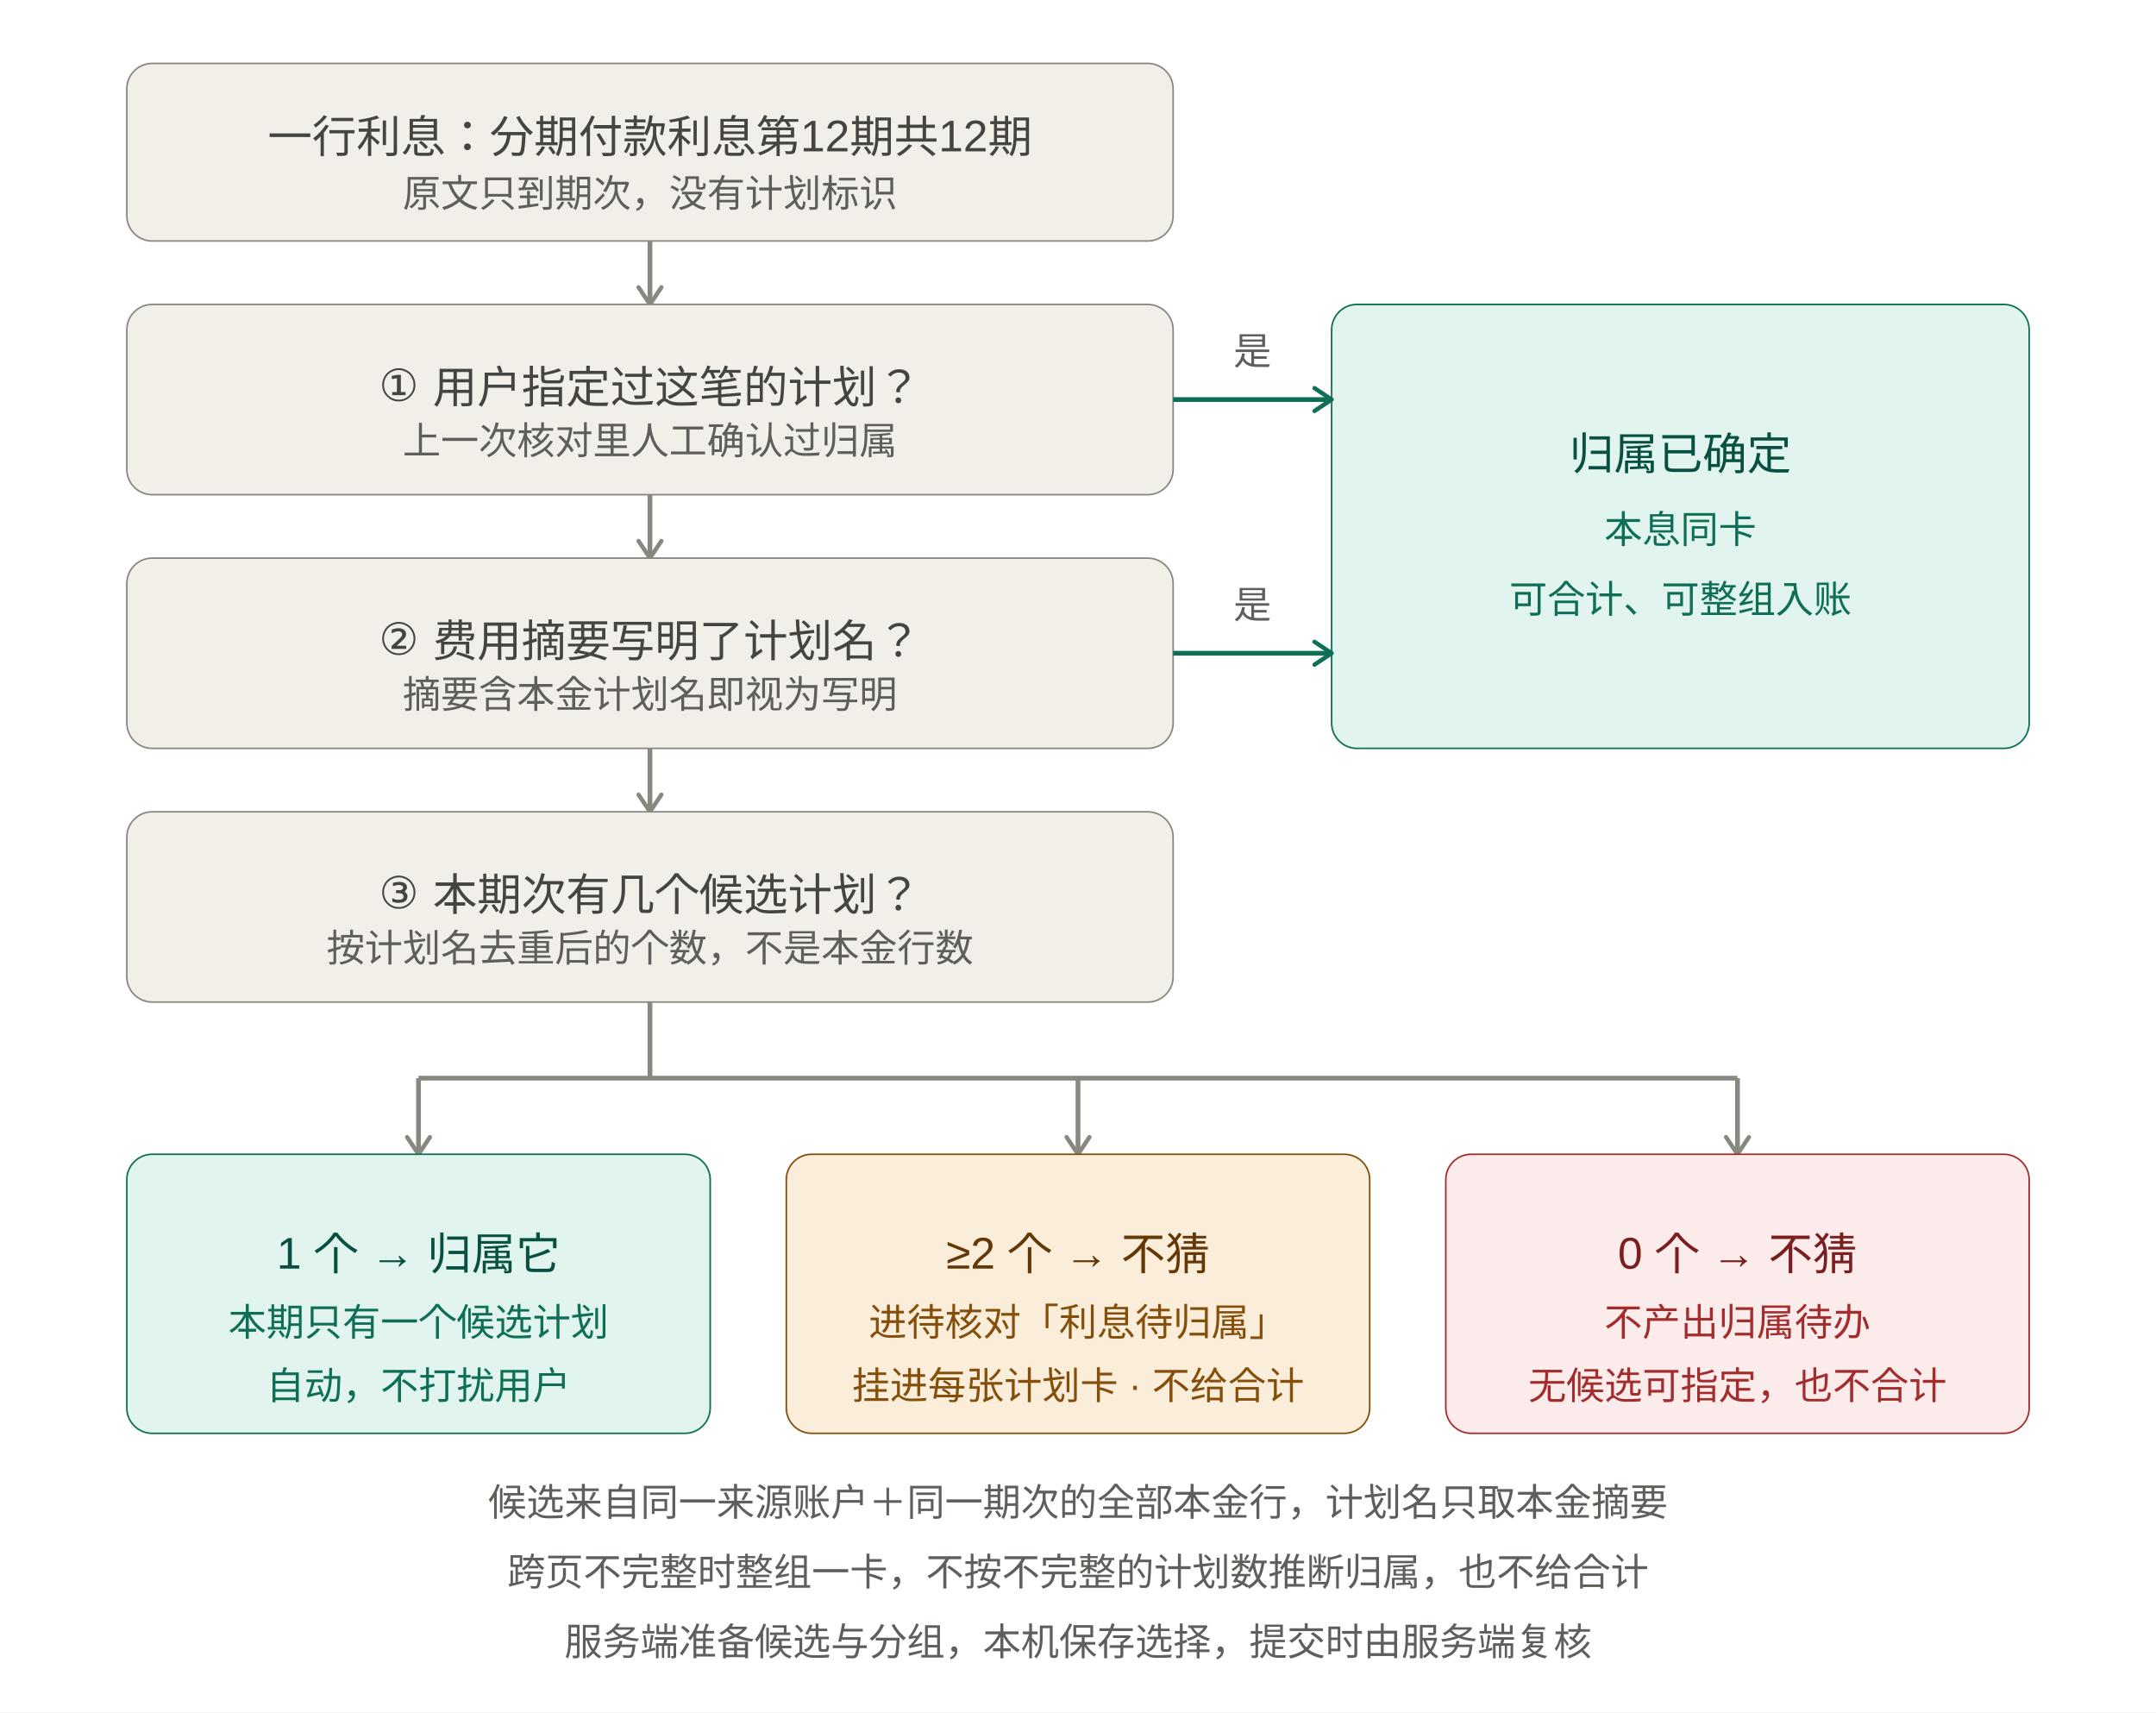
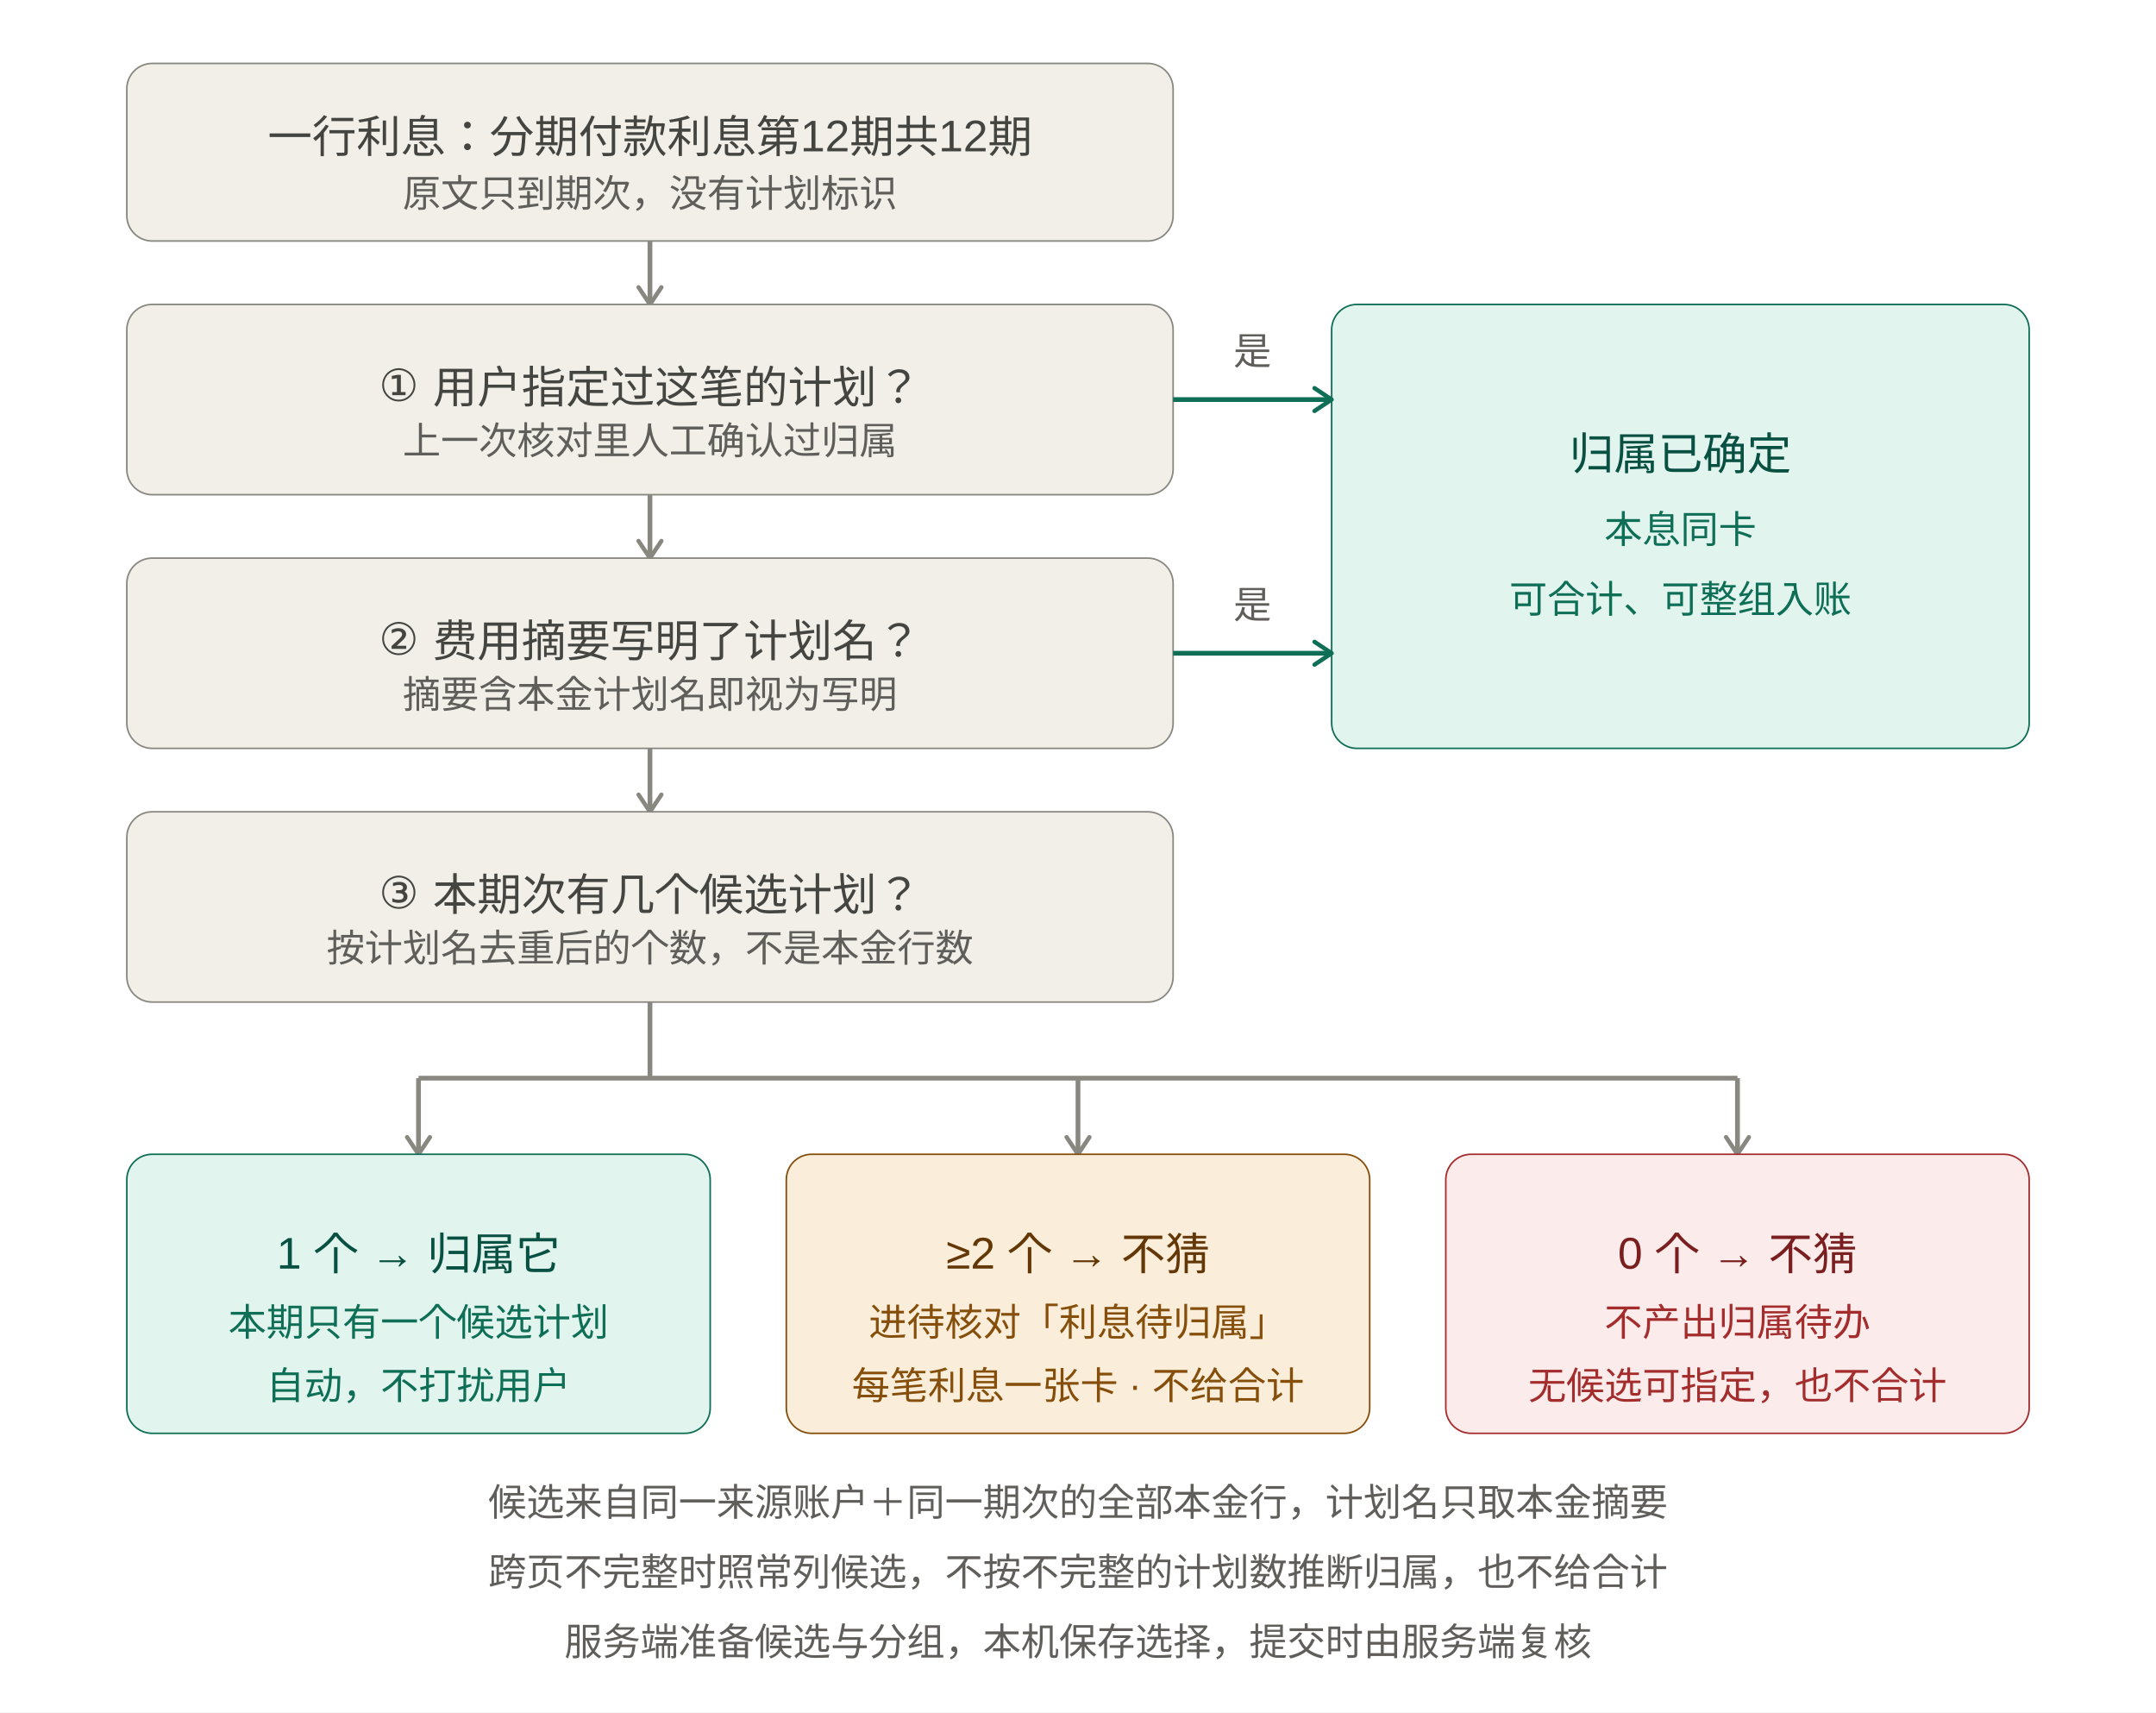
<svg xmlns="http://www.w3.org/2000/svg" viewBox="0 0 680 540" width="680" height="540">
  <defs>
    <marker id="arrow" viewBox="0 0 10 10" refX="8" refY="5" markerWidth="6" markerHeight="6" orient="auto-start-reverse">
      <path d="M2 1L8 5L2 9" fill="none" stroke="context-stroke" stroke-width="1.5" stroke-linecap="round" stroke-linejoin="round" />
    </marker>
  </defs>
  <rect x="0" y="0" width="680" height="540" fill="#FFFFFF" />
  <g font-family="PingFang SC, Helvetica Neue, Arial, sans-serif">
    <rect x="40" y="20" width="330" height="56" rx="8" fill="#F1EFE8" stroke="#888780" stroke-width="0.5" />
    <text x="205" y="42" text-anchor="middle" dominant-baseline="central" font-size="14" font-weight="500" fill="#444441">一行利息：分期付款利息第12期共12期</text>
    <text x="205" y="60" text-anchor="middle" dominant-baseline="central" font-size="12" fill="#5F5E5A">原文只到期次，没有计划标识</text>
    <path d="M205 76L205 96" fill="none" stroke="#888780" stroke-width="1.5" marker-end="url(#arrow)" />
    <rect x="40" y="96" width="330" height="60" rx="8" fill="#F1EFE8" stroke="#888780" stroke-width="0.5" />
    <text x="205" y="119" text-anchor="middle" dominant-baseline="central" font-size="14" font-weight="500" fill="#444441">① 用户指定过这笔的计划？</text>
    <text x="205" y="138" text-anchor="middle" dominant-baseline="central" font-size="12" fill="#5F5E5A">上一次核对里人工确认过归属</text>
    <path d="M205 156L205 176" fill="none" stroke="#888780" stroke-width="1.5" marker-end="url(#arrow)" />
    <rect x="40" y="176" width="330" height="60" rx="8" fill="#F1EFE8" stroke="#888780" stroke-width="0.5" />
    <text x="205" y="199" text-anchor="middle" dominant-baseline="central" font-size="14" font-weight="500" fill="#444441">② 费用摘要写明了计划名？</text>
    <text x="205" y="218" text-anchor="middle" dominant-baseline="central" font-size="12" fill="#5F5E5A">摘要含本金计划名即视为写明</text>
    <path d="M205 236L205 256" fill="none" stroke="#888780" stroke-width="1.5" marker-end="url(#arrow)" />
    <rect x="40" y="256" width="330" height="60" rx="8" fill="#F1EFE8" stroke="#888780" stroke-width="0.5" />
    <text x="205" y="279" text-anchor="middle" dominant-baseline="central" font-size="14" font-weight="500" fill="#444441">③ 本期次有几个候选计划？</text>
    <text x="205" y="298" text-anchor="middle" dominant-baseline="central" font-size="12" fill="#5F5E5A">按计划名去重后的个数，不是本金行数</text>
    <rect x="420" y="96" width="220" height="140" rx="8" fill="#E1F5EE" stroke="#0F6E56" stroke-width="0.5" />
    <text x="530" y="142" text-anchor="middle" dominant-baseline="central" font-size="14" font-weight="500" fill="#085041">归属已确定</text>
    <text x="530" y="166" text-anchor="middle" dominant-baseline="central" font-size="12" fill="#0F6E56">本息同卡</text>
    <text x="530" y="188" text-anchor="middle" dominant-baseline="central" font-size="12" fill="#0F6E56">可合计、可整组入账</text>
    <path d="M370 126L420 126" fill="none" stroke="#0F6E56" stroke-width="1.5" marker-end="url(#arrow)" />
    <text x="395" y="115" text-anchor="middle" font-size="12" fill="#5F5E5A">是</text>
    <path d="M370 206L420 206" fill="none" stroke="#0F6E56" stroke-width="1.5" marker-end="url(#arrow)" />
    <text x="395" y="195" text-anchor="middle" font-size="12" fill="#5F5E5A">是</text>
    <path d="M205 316L205 340" fill="none" stroke="#888780" stroke-width="1.5" />
    <path d="M132 340L548 340" fill="none" stroke="#888780" stroke-width="1.5" />
    <path d="M132 340L132 364" fill="none" stroke="#888780" stroke-width="1.5" marker-end="url(#arrow)" />
    <path d="M340 340L340 364" fill="none" stroke="#888780" stroke-width="1.5" marker-end="url(#arrow)" />
    <path d="M548 340L548 364" fill="none" stroke="#888780" stroke-width="1.5" marker-end="url(#arrow)" />
    <rect x="40" y="364" width="184" height="88" rx="8" fill="#E1F5EE" stroke="#0F6E56" stroke-width="0.5" />
    <text x="132" y="392" text-anchor="middle" dominant-baseline="central" font-size="14" font-weight="500" fill="#085041">1 个 → 归属它</text>
    <text x="132" y="416" text-anchor="middle" dominant-baseline="central" font-size="12" fill="#0F6E56">本期只有一个候选计划</text>
    <text x="132" y="436" text-anchor="middle" dominant-baseline="central" font-size="12" fill="#0F6E56">自动，不打扰用户</text>
    <rect x="248" y="364" width="184" height="88" rx="8" fill="#FAEEDA" stroke="#854F0B" stroke-width="0.5" />
    <text x="340" y="392" text-anchor="middle" dominant-baseline="central" font-size="14" font-weight="500" fill="#633806">≥2 个 → 不猜</text>
    <text x="340" y="416" text-anchor="middle" dominant-baseline="central" font-size="12" fill="#854F0B">进待核对「利息待归属」</text>
-     <text x="340" y="436" text-anchor="middle" dominant-baseline="central" font-size="12" fill="#854F0B">挂进每张计划卡 · 不给合计</text>
+     <text x="340" y="436" text-anchor="middle" dominant-baseline="central" font-size="12" fill="#854F0B">每笔利息一张卡 · 不给合计</text>
    <rect x="456" y="364" width="184" height="88" rx="8" fill="#FCEBEB" stroke="#A32D2D" stroke-width="0.5" />
    <text x="548" y="392" text-anchor="middle" dominant-baseline="central" font-size="14" font-weight="500" fill="#791F1F">0 个 → 不猜</text>
    <text x="548" y="416" text-anchor="middle" dominant-baseline="central" font-size="12" fill="#A32D2D">不产出归属待办</text>
    <text x="548" y="436" text-anchor="middle" dominant-baseline="central" font-size="12" fill="#A32D2D">无候选可指定，也不合计</text>
    <text x="340" y="478" text-anchor="middle" font-size="12" fill="#5F5E5A">候选来自同一来源账户＋同一期次的全部本金行，计划名只取本金摘要</text>
-     <text x="340" y="500" text-anchor="middle" font-size="12" fill="#5F5E5A">跨页不完整时整组一卡，不按不完整的计划数推断归属，也不给合计</text>
+     <text x="340" y="500" text-anchor="middle" font-size="12" fill="#5F5E5A">跨页不完整时照常列候选，不按不完整的计划数推断归属，也不给合计</text>
    <text x="340" y="522" text-anchor="middle" font-size="12" fill="#5F5E5A">服务端准备候选与分组，本机保存选择，提交时由服务端复核</text>
  </g>
</svg>
